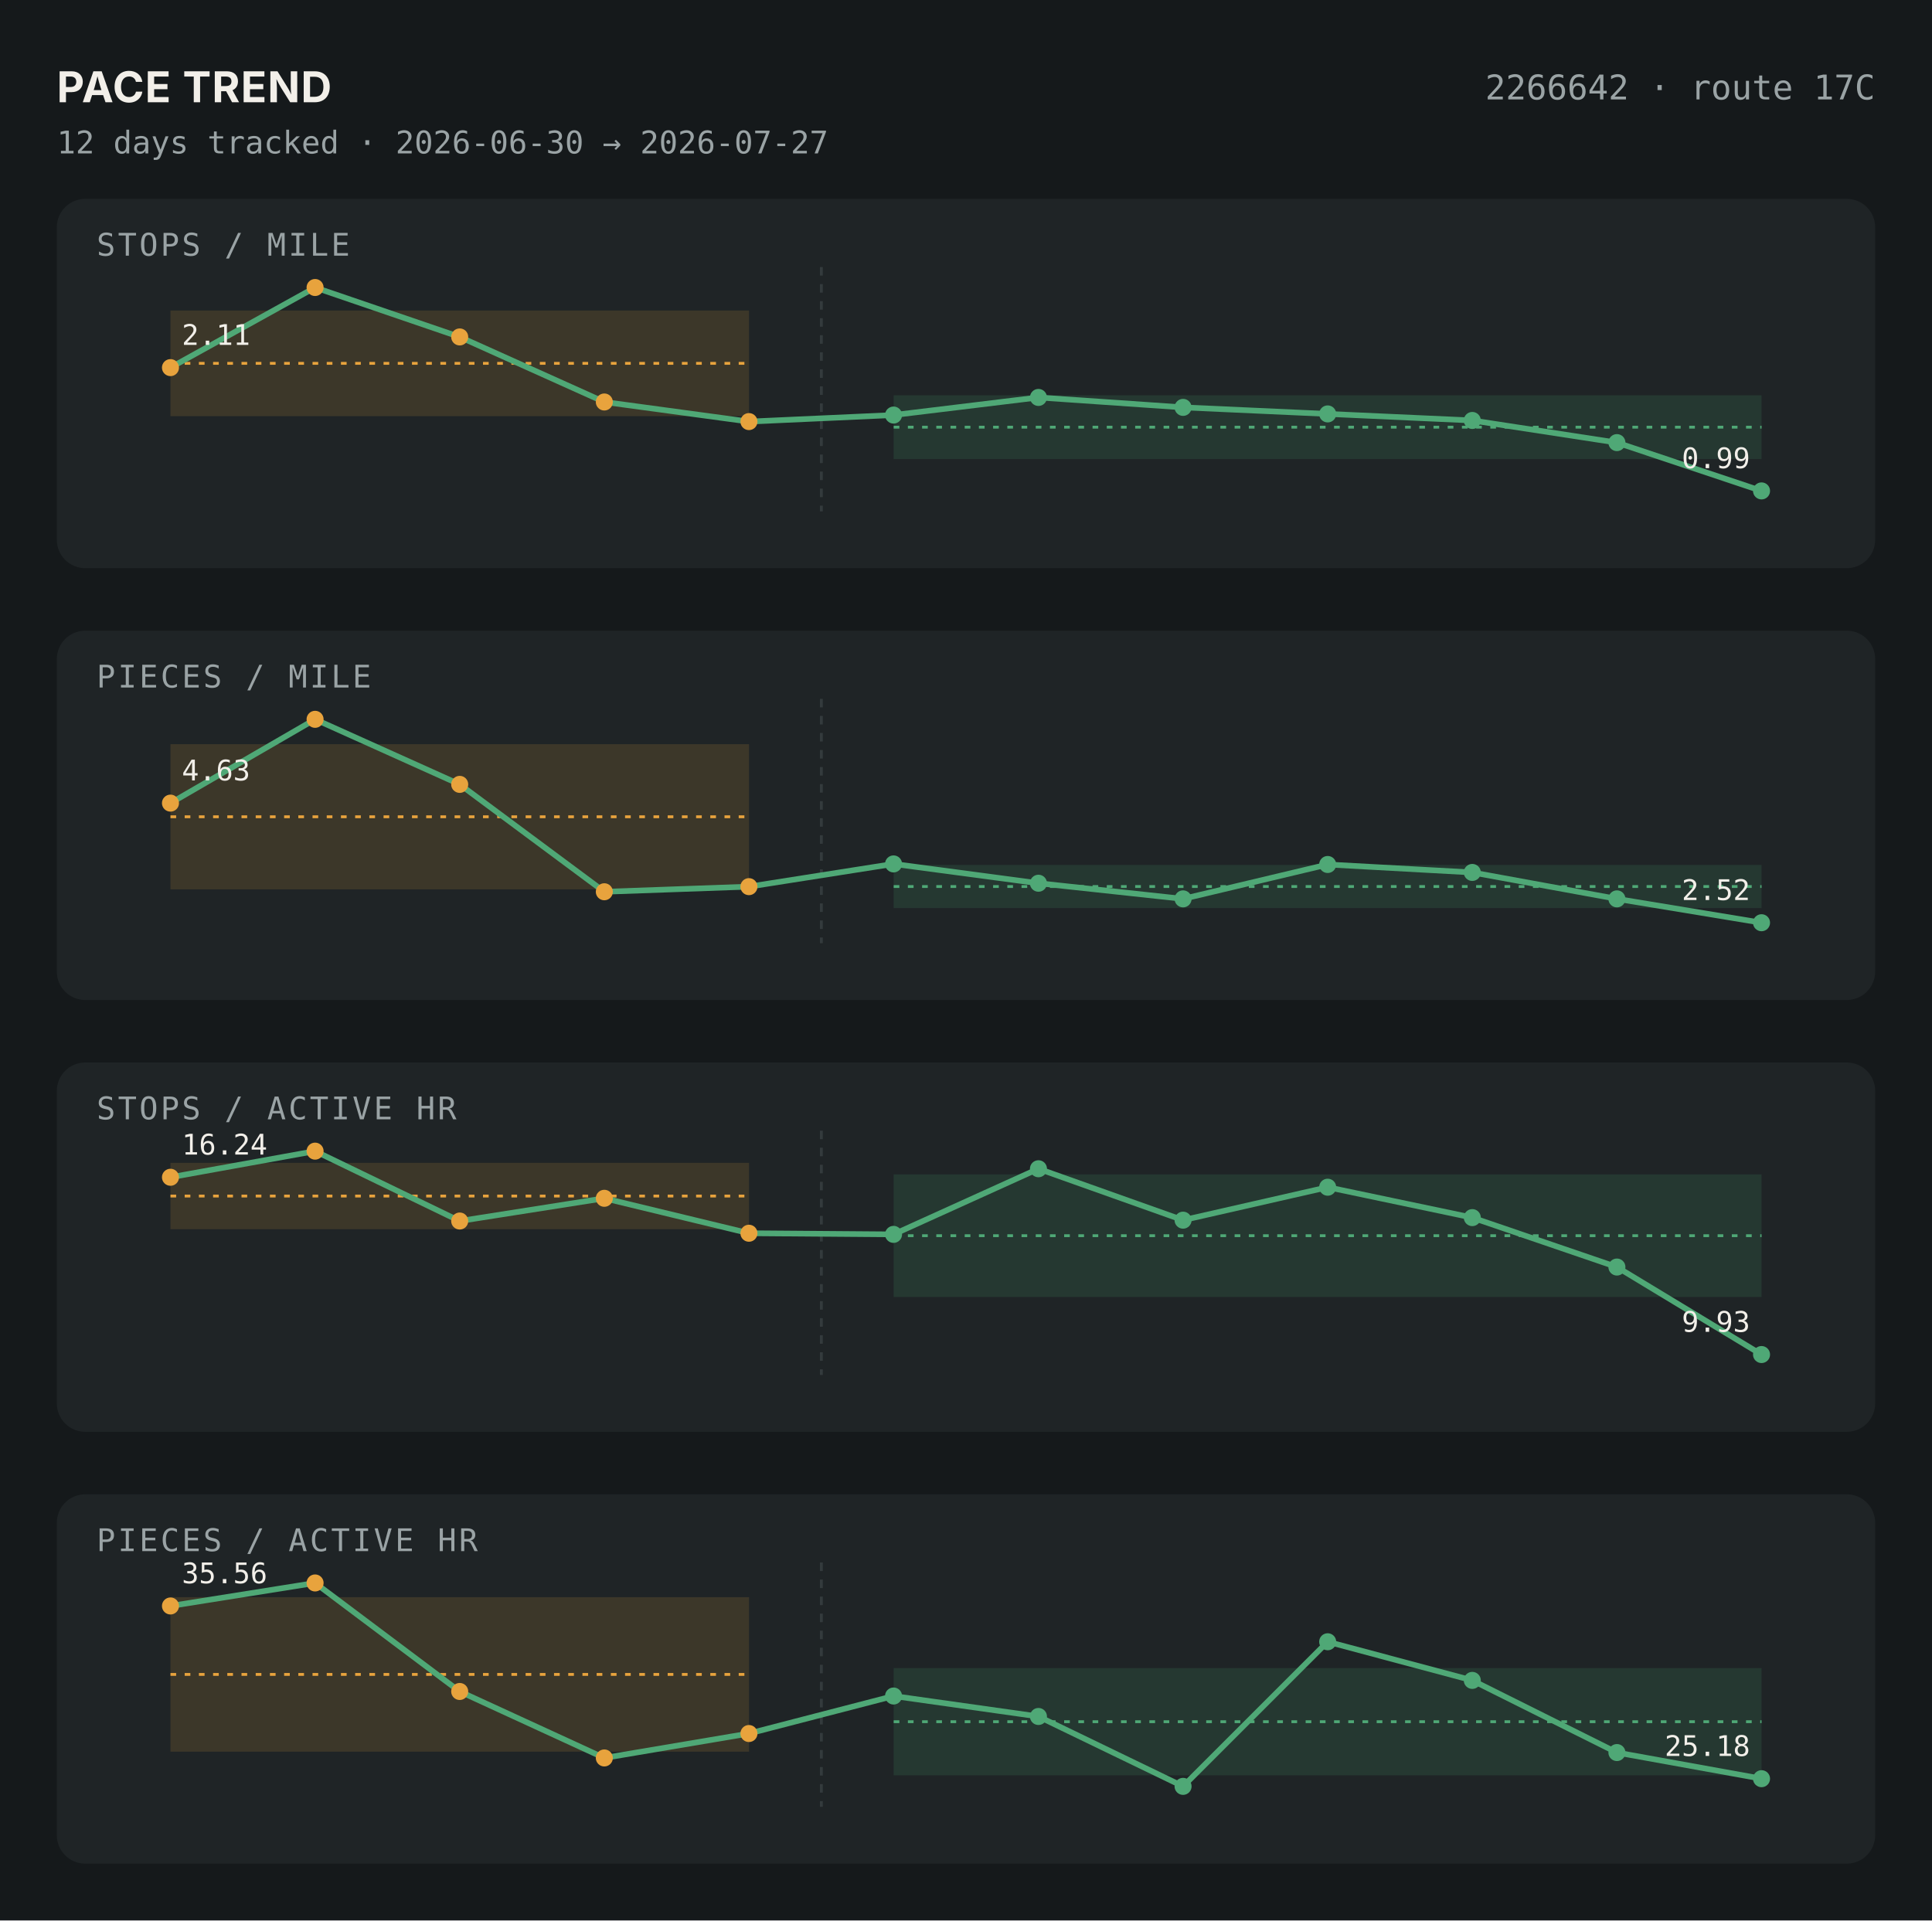
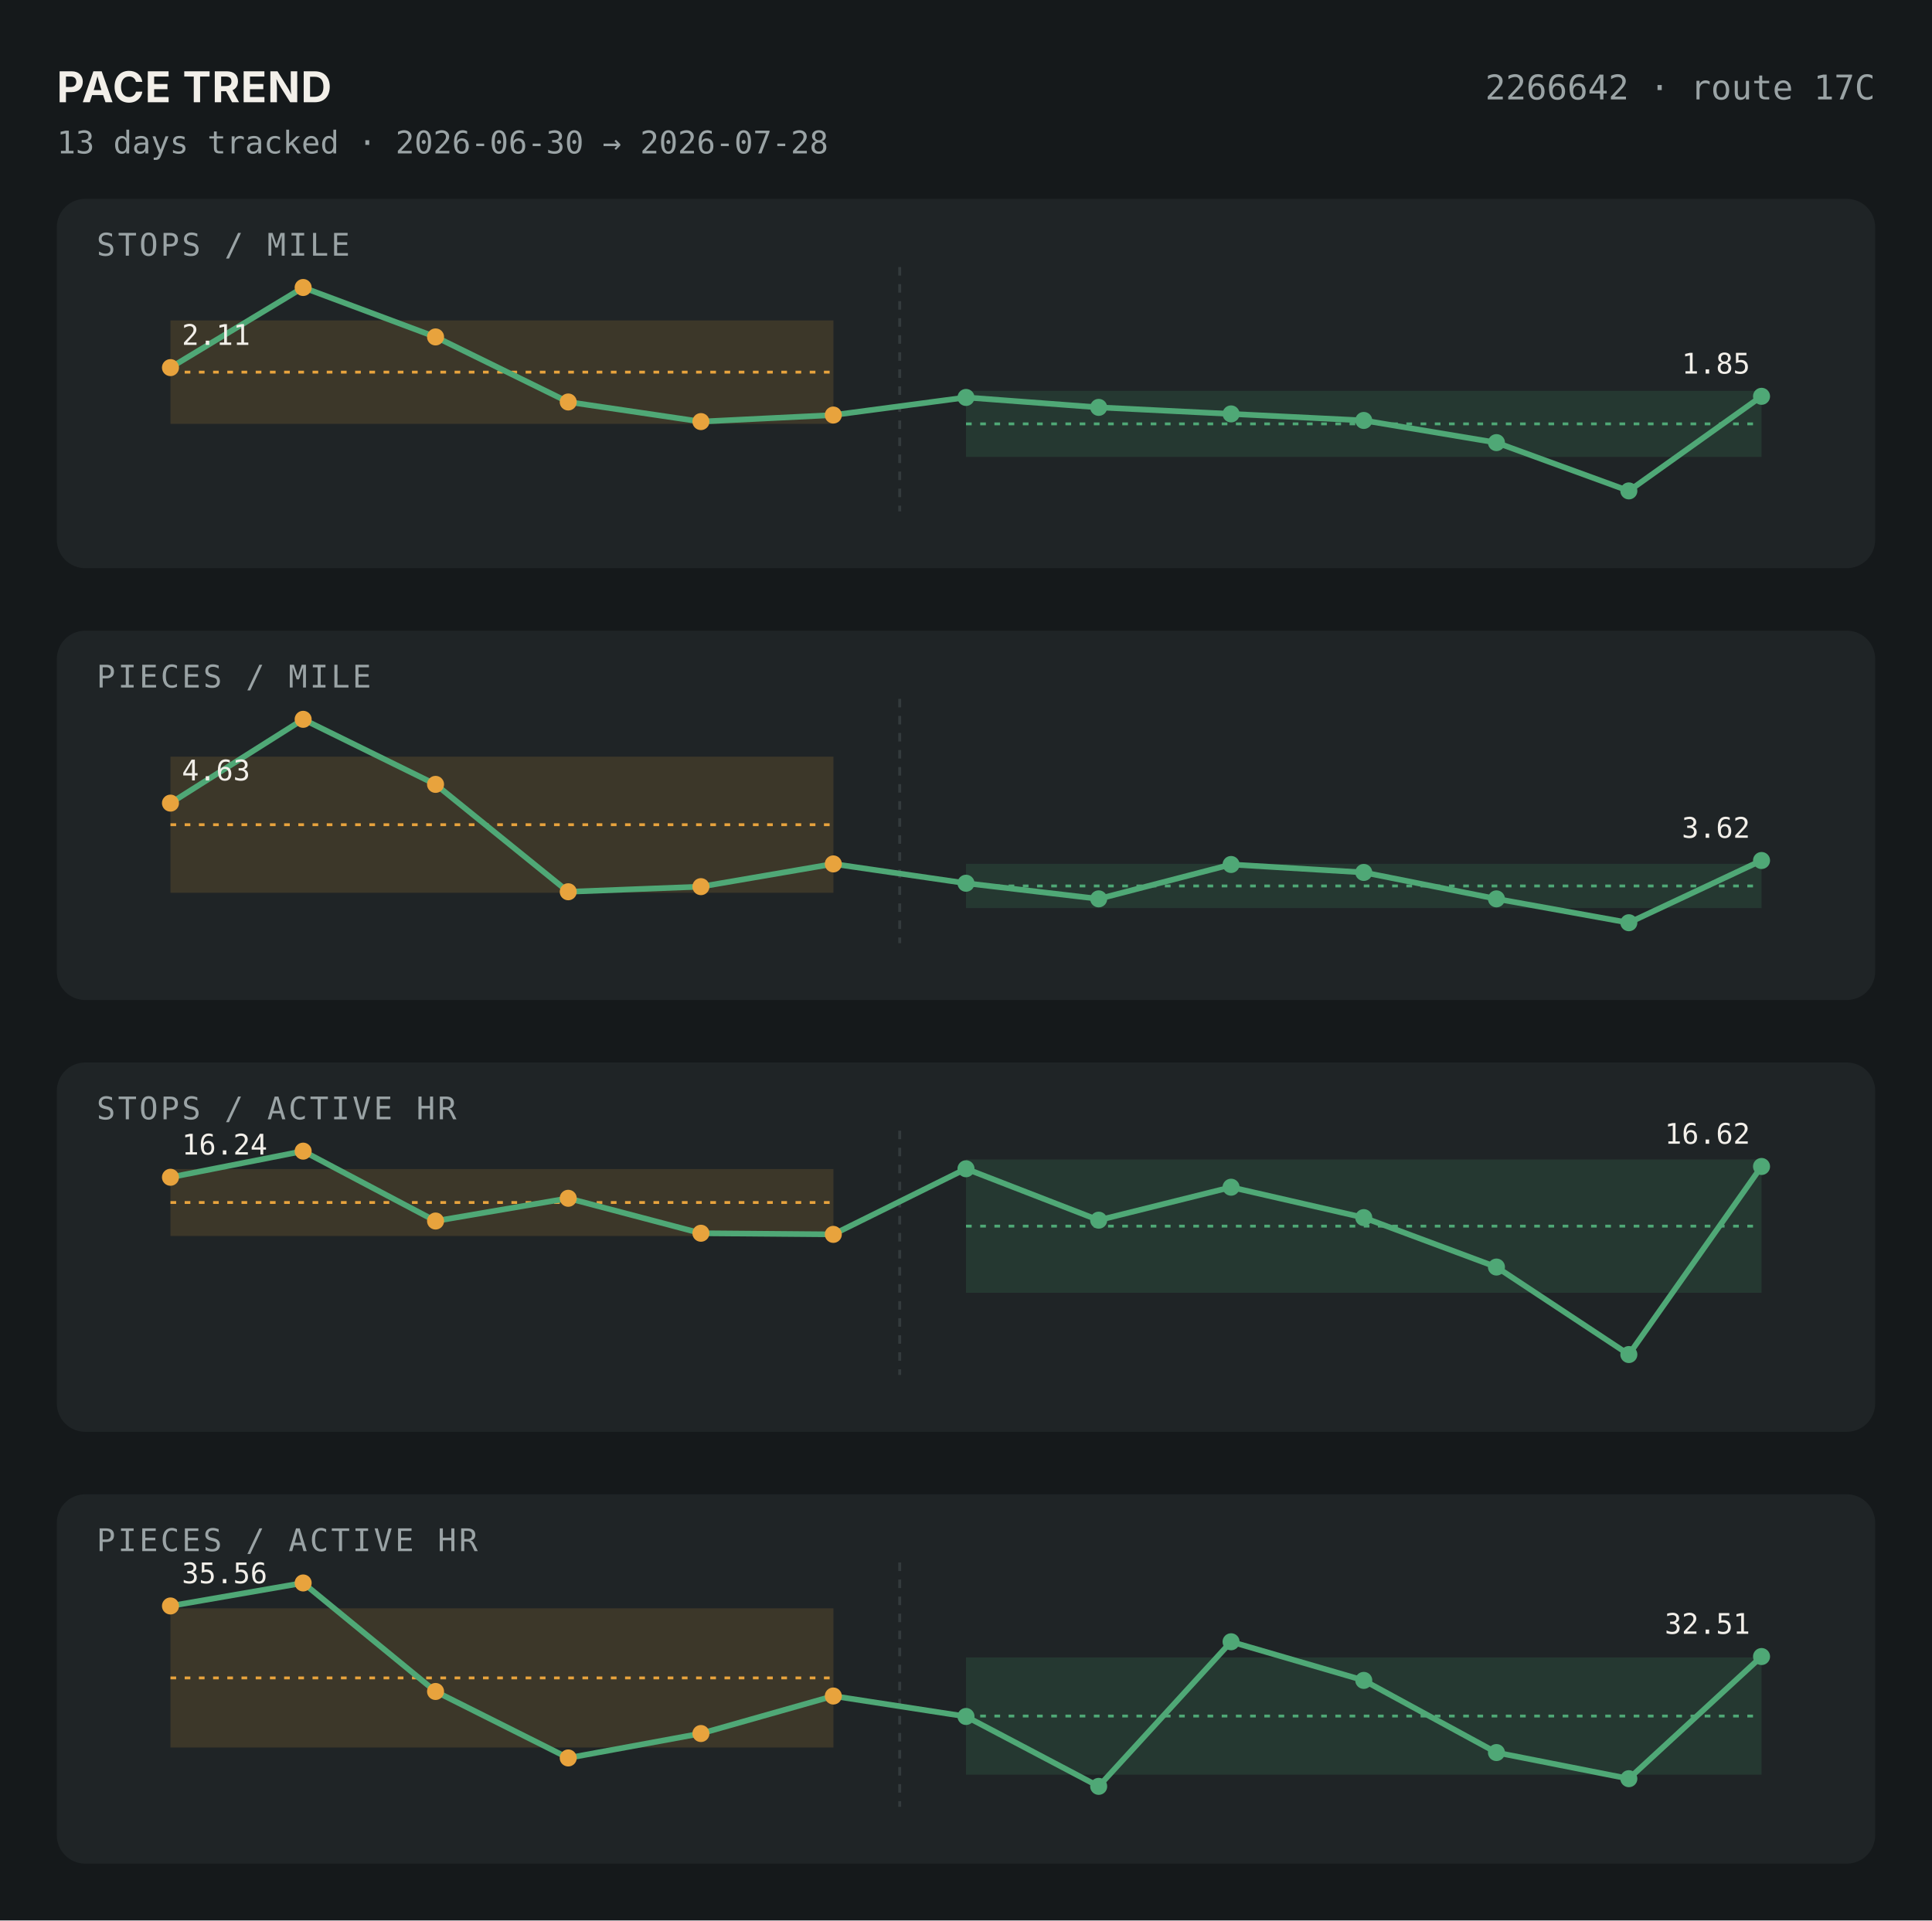
<svg xmlns="http://www.w3.org/2000/svg" viewBox="0 0 680 676" width="680" height="676">
  <rect width="680" height="676" fill="#15191B" />
  <text x="20" y="36" font-family="-apple-system,sans-serif" font-size="15" font-weight="700" letter-spacing="0.02em" fill="#F2EFE9">PACE TREND</text>
  <text x="660" y="35" font-family="'JetBrains Mono','SF Mono',Menlo,Consolas,monospace" font-size="12" fill="#9AA3A5" text-anchor="end">2266642 · route 17C</text>
-   <text x="20" y="54" font-family="'JetBrains Mono','SF Mono',Menlo,Consolas,monospace" font-size="11" fill="#9AA3A5">12 days tracked · 2026-06-30 → 2026-07-27</text>
+   <text x="20" y="54" font-family="'JetBrains Mono','SF Mono',Menlo,Consolas,monospace" font-size="11" fill="#9AA3A5">13 days tracked · 2026-06-30 → 2026-07-28</text>
  <rect x="20" y="70" width="640" height="130" rx="10" fill="#1F2426" />
  <text x="34" y="90" font-family="'JetBrains Mono','SF Mono',Menlo,Consolas,monospace" font-size="11" letter-spacing="0.08em" fill="#9AA3A5">STOPS / MILE</text>
-   <rect x="60" y="109.302" width="203.636" height="37.189" fill="#E8A33D" fill-opacity="0.15" />
-   <line x1="60" y1="127.896" x2="263.636" y2="127.896" stroke="#E8A33D" stroke-dasharray="2,3" />
-   <rect x="314.545" y="139.131" width="305.455" height="22.468" fill="#4FA876" fill-opacity="0.15" />
-   <line x1="314.545" y1="150.365" x2="620" y2="150.365" stroke="#4FA876" stroke-dasharray="2,3" />
-   <line x1="289.091" y1="94" x2="289.091" y2="180" stroke="#343B3D" stroke-dasharray="3,3" />
-   <polyline points="60.0,129.4 110.9,101.2 161.8,118.6 212.7,141.5 263.6,148.4 314.5,146.1 365.5,139.9 416.4,143.4 467.3,145.7 518.2,148.0 569.1,155.8 620.0,172.8" fill="none" stroke="#4FA876" stroke-width="2" />
+   <rect x="60" y="112.788" width="233.333" height="36.414" fill="#E8A33D" fill-opacity="0.15" />
+   <line x1="60" y1="130.995" x2="293.333" y2="130.995" stroke="#E8A33D" stroke-dasharray="2,3" />
+   <rect x="340.0" y="137.581" width="280.0" height="23.243" fill="#4FA876" fill-opacity="0.15" />
+   <line x1="340.0" y1="149.203" x2="620" y2="149.203" stroke="#4FA876" stroke-dasharray="2,3" />
+   <line x1="316.667" y1="94" x2="316.667" y2="180" stroke="#343B3D" stroke-dasharray="3,3" />
+   <polyline points="60.0,129.4 106.7,101.2 153.3,118.6 200.0,141.5 246.7,148.4 293.3,146.1 340.0,139.9 386.7,143.4 433.3,145.7 480.0,148.0 526.7,155.8 573.3,172.8 620.0,139.5" fill="none" stroke="#4FA876" stroke-width="2" />
  <circle cx="60.0" cy="129.4" r="3" fill="#E8A33D" />
-   <circle cx="110.9" cy="101.2" r="3" fill="#E8A33D" />
-   <circle cx="161.8" cy="118.6" r="3" fill="#E8A33D" />
-   <circle cx="212.7" cy="141.5" r="3" fill="#E8A33D" />
-   <circle cx="263.6" cy="148.4" r="3" fill="#E8A33D" />
-   <circle cx="314.5" cy="146.1" r="3" fill="#4FA876" />
-   <circle cx="365.5" cy="139.9" r="3" fill="#4FA876" />
-   <circle cx="416.4" cy="143.4" r="3" fill="#4FA876" />
-   <circle cx="467.3" cy="145.7" r="3" fill="#4FA876" />
-   <circle cx="518.2" cy="148.0" r="3" fill="#4FA876" />
-   <circle cx="569.1" cy="155.8" r="3" fill="#4FA876" />
-   <circle cx="620.0" cy="172.8" r="3" fill="#4FA876" />
+   <circle cx="106.7" cy="101.2" r="3" fill="#E8A33D" />
+   <circle cx="153.3" cy="118.6" r="3" fill="#E8A33D" />
+   <circle cx="200.0" cy="141.5" r="3" fill="#E8A33D" />
+   <circle cx="246.7" cy="148.4" r="3" fill="#E8A33D" />
+   <circle cx="293.3" cy="146.1" r="3" fill="#E8A33D" />
+   <circle cx="340.0" cy="139.9" r="3" fill="#4FA876" />
+   <circle cx="386.7" cy="143.4" r="3" fill="#4FA876" />
+   <circle cx="433.3" cy="145.7" r="3" fill="#4FA876" />
+   <circle cx="480.0" cy="148.0" r="3" fill="#4FA876" />
+   <circle cx="526.7" cy="155.8" r="3" fill="#4FA876" />
+   <circle cx="573.3" cy="172.8" r="3" fill="#4FA876" />
+   <circle cx="620.0" cy="139.5" r="3" fill="#4FA876" />
  <text x="64.0" y="121.4" font-family="'JetBrains Mono','SF Mono',Menlo,Consolas,monospace" font-size="10" fill="#F2EFE9" text-anchor="start">2.11</text>
-   <text x="616.0" y="164.8" font-family="'JetBrains Mono','SF Mono',Menlo,Consolas,monospace" font-size="10" fill="#F2EFE9" text-anchor="end">0.99</text>
+   <text x="616.0" y="131.5" font-family="'JetBrains Mono','SF Mono',Menlo,Consolas,monospace" font-size="10" fill="#F2EFE9" text-anchor="end">1.85</text>
  <rect x="20" y="222" width="640" height="130" rx="10" fill="#1F2426" />
  <text x="34" y="242" font-family="'JetBrains Mono','SF Mono',Menlo,Consolas,monospace" font-size="11" letter-spacing="0.08em" fill="#9AA3A5">PIECES / MILE</text>
-   <rect x="60" y="261.95" width="203.636" height="51.105" fill="#E8A33D" fill-opacity="0.15" />
-   <line x1="60" y1="287.503" x2="263.636" y2="287.503" stroke="#E8A33D" stroke-dasharray="2,3" />
-   <rect x="314.545" y="304.471" width="305.455" height="15.172" fill="#4FA876" fill-opacity="0.15" />
-   <line x1="314.545" y1="312.057" x2="620" y2="312.057" stroke="#4FA876" stroke-dasharray="2,3" />
-   <line x1="289.091" y1="246" x2="289.091" y2="332" stroke="#343B3D" stroke-dasharray="3,3" />
-   <polyline points="60.0,282.7 110.9,253.2 161.8,276.1 212.7,313.9 263.6,312.1 314.5,304.1 365.5,310.9 416.4,316.4 467.3,304.3 518.2,307.1 569.1,316.4 620.0,324.8" fill="none" stroke="#4FA876" stroke-width="2" />
+   <rect x="60" y="266.342" width="233.333" height="47.911" fill="#E8A33D" fill-opacity="0.15" />
+   <line x1="60" y1="290.298" x2="293.333" y2="290.298" stroke="#E8A33D" stroke-dasharray="2,3" />
+   <rect x="340.0" y="304.072" width="280.0" height="15.571" fill="#4FA876" fill-opacity="0.15" />
+   <line x1="340.0" y1="311.857" x2="620" y2="311.857" stroke="#4FA876" stroke-dasharray="2,3" />
+   <line x1="316.667" y1="246" x2="316.667" y2="332" stroke="#343B3D" stroke-dasharray="3,3" />
+   <polyline points="60.0,282.7 106.7,253.2 153.3,276.1 200.0,313.9 246.7,312.1 293.3,304.1 340.0,310.9 386.7,316.4 433.3,304.3 480.0,307.1 526.7,316.4 573.3,324.8 620.0,302.9" fill="none" stroke="#4FA876" stroke-width="2" />
  <circle cx="60.0" cy="282.7" r="3" fill="#E8A33D" />
-   <circle cx="110.9" cy="253.2" r="3" fill="#E8A33D" />
-   <circle cx="161.8" cy="276.1" r="3" fill="#E8A33D" />
-   <circle cx="212.7" cy="313.9" r="3" fill="#E8A33D" />
-   <circle cx="263.6" cy="312.1" r="3" fill="#E8A33D" />
-   <circle cx="314.5" cy="304.1" r="3" fill="#4FA876" />
-   <circle cx="365.5" cy="310.9" r="3" fill="#4FA876" />
-   <circle cx="416.4" cy="316.4" r="3" fill="#4FA876" />
-   <circle cx="467.3" cy="304.3" r="3" fill="#4FA876" />
-   <circle cx="518.2" cy="307.1" r="3" fill="#4FA876" />
-   <circle cx="569.1" cy="316.4" r="3" fill="#4FA876" />
-   <circle cx="620.0" cy="324.8" r="3" fill="#4FA876" />
+   <circle cx="106.7" cy="253.2" r="3" fill="#E8A33D" />
+   <circle cx="153.3" cy="276.1" r="3" fill="#E8A33D" />
+   <circle cx="200.0" cy="313.9" r="3" fill="#E8A33D" />
+   <circle cx="246.7" cy="312.1" r="3" fill="#E8A33D" />
+   <circle cx="293.3" cy="304.1" r="3" fill="#E8A33D" />
+   <circle cx="340.0" cy="310.9" r="3" fill="#4FA876" />
+   <circle cx="386.7" cy="316.4" r="3" fill="#4FA876" />
+   <circle cx="433.3" cy="304.3" r="3" fill="#4FA876" />
+   <circle cx="480.0" cy="307.1" r="3" fill="#4FA876" />
+   <circle cx="526.7" cy="316.4" r="3" fill="#4FA876" />
+   <circle cx="573.3" cy="324.8" r="3" fill="#4FA876" />
+   <circle cx="620.0" cy="302.9" r="3" fill="#4FA876" />
  <text x="64.0" y="274.7" font-family="'JetBrains Mono','SF Mono',Menlo,Consolas,monospace" font-size="10" fill="#F2EFE9" text-anchor="start">4.63</text>
-   <text x="616.0" y="316.8" font-family="'JetBrains Mono','SF Mono',Menlo,Consolas,monospace" font-size="10" fill="#F2EFE9" text-anchor="end">2.52</text>
+   <text x="616.0" y="294.9" font-family="'JetBrains Mono','SF Mono',Menlo,Consolas,monospace" font-size="10" fill="#F2EFE9" text-anchor="end">3.62</text>
  <rect x="20" y="374" width="640" height="130" rx="10" fill="#1F2426" />
  <text x="34" y="394" font-family="'JetBrains Mono','SF Mono',Menlo,Consolas,monospace" font-size="11" letter-spacing="0.08em" fill="#9AA3A5">STOPS / ACTIVE HR</text>
-   <rect x="60" y="409.324" width="203.636" height="23.361" fill="#E8A33D" fill-opacity="0.15" />
-   <line x1="60" y1="421.005" x2="263.636" y2="421.005" stroke="#E8A33D" stroke-dasharray="2,3" />
-   <rect x="314.545" y="413.383" width="305.455" height="43.158" fill="#4FA876" fill-opacity="0.15" />
-   <line x1="314.545" y1="434.962" x2="620" y2="434.962" stroke="#4FA876" stroke-dasharray="2,3" />
-   <line x1="289.091" y1="398" x2="289.091" y2="484" stroke="#343B3D" stroke-dasharray="3,3" />
-   <polyline points="60.0,414.4 110.9,405.2 161.8,429.8 212.7,421.8 263.6,434.1 314.5,434.5 365.5,411.4 416.4,429.5 467.3,417.9 518.2,428.6 569.1,446.0 620.0,476.8" fill="none" stroke="#4FA876" stroke-width="2" />
+   <rect x="60" y="411.502" width="233.333" height="23.559" fill="#E8A33D" fill-opacity="0.15" />
+   <line x1="60" y1="423.281" x2="293.333" y2="423.281" stroke="#E8A33D" stroke-dasharray="2,3" />
+   <rect x="340.0" y="408.136" width="280.0" height="46.92" fill="#4FA876" fill-opacity="0.15" />
+   <line x1="340.0" y1="431.596" x2="620" y2="431.596" stroke="#4FA876" stroke-dasharray="2,3" />
+   <line x1="316.667" y1="398" x2="316.667" y2="484" stroke="#343B3D" stroke-dasharray="3,3" />
+   <polyline points="60.0,414.4 106.7,405.2 153.3,429.8 200.0,421.8 246.7,434.1 293.3,434.5 340.0,411.4 386.7,429.5 433.3,417.9 480.0,428.6 526.7,446.0 573.3,476.8 620.0,410.6" fill="none" stroke="#4FA876" stroke-width="2" />
  <circle cx="60.0" cy="414.4" r="3" fill="#E8A33D" />
-   <circle cx="110.9" cy="405.2" r="3" fill="#E8A33D" />
-   <circle cx="161.8" cy="429.8" r="3" fill="#E8A33D" />
-   <circle cx="212.7" cy="421.8" r="3" fill="#E8A33D" />
-   <circle cx="263.6" cy="434.1" r="3" fill="#E8A33D" />
-   <circle cx="314.5" cy="434.5" r="3" fill="#4FA876" />
-   <circle cx="365.5" cy="411.4" r="3" fill="#4FA876" />
-   <circle cx="416.4" cy="429.5" r="3" fill="#4FA876" />
-   <circle cx="467.3" cy="417.9" r="3" fill="#4FA876" />
-   <circle cx="518.2" cy="428.6" r="3" fill="#4FA876" />
-   <circle cx="569.1" cy="446.0" r="3" fill="#4FA876" />
-   <circle cx="620.0" cy="476.8" r="3" fill="#4FA876" />
+   <circle cx="106.7" cy="405.2" r="3" fill="#E8A33D" />
+   <circle cx="153.3" cy="429.8" r="3" fill="#E8A33D" />
+   <circle cx="200.0" cy="421.8" r="3" fill="#E8A33D" />
+   <circle cx="246.7" cy="434.1" r="3" fill="#E8A33D" />
+   <circle cx="293.3" cy="434.5" r="3" fill="#E8A33D" />
+   <circle cx="340.0" cy="411.4" r="3" fill="#4FA876" />
+   <circle cx="386.7" cy="429.5" r="3" fill="#4FA876" />
+   <circle cx="433.3" cy="417.9" r="3" fill="#4FA876" />
+   <circle cx="480.0" cy="428.6" r="3" fill="#4FA876" />
+   <circle cx="526.7" cy="446.0" r="3" fill="#4FA876" />
+   <circle cx="573.3" cy="476.8" r="3" fill="#4FA876" />
+   <circle cx="620.0" cy="410.6" r="3" fill="#4FA876" />
  <text x="64.0" y="406.4" font-family="'JetBrains Mono','SF Mono',Menlo,Consolas,monospace" font-size="10" fill="#F2EFE9" text-anchor="start">16.24</text>
-   <text x="616.0" y="468.8" font-family="'JetBrains Mono','SF Mono',Menlo,Consolas,monospace" font-size="10" fill="#F2EFE9" text-anchor="end">9.93</text>
+   <text x="616.0" y="402.6" font-family="'JetBrains Mono','SF Mono',Menlo,Consolas,monospace" font-size="10" fill="#F2EFE9" text-anchor="end">16.62</text>
  <rect x="20" y="526" width="640" height="130" rx="10" fill="#1F2426" />
  <text x="34" y="546" font-family="'JetBrains Mono','SF Mono',Menlo,Consolas,monospace" font-size="11" letter-spacing="0.08em" fill="#9AA3A5">PIECES / ACTIVE HR</text>
-   <rect x="60" y="562.206" width="203.636" height="54.38" fill="#E8A33D" fill-opacity="0.15" />
-   <line x1="60" y1="589.396" x2="263.636" y2="589.396" stroke="#E8A33D" stroke-dasharray="2,3" />
-   <rect x="314.545" y="587.169" width="305.455" height="37.738" fill="#4FA876" fill-opacity="0.15" />
-   <line x1="314.545" y1="606.038" x2="620" y2="606.038" stroke="#4FA876" stroke-dasharray="2,3" />
-   <line x1="289.091" y1="550" x2="289.091" y2="636" stroke="#343B3D" stroke-dasharray="3,3" />
-   <polyline points="60.0,565.3 110.9,557.2 161.8,595.4 212.7,618.8 263.6,610.2 314.5,597.0 365.5,604.2 416.4,628.8 467.3,577.9 518.2,591.5 569.1,616.9 620.0,626.1" fill="none" stroke="#4FA876" stroke-width="2" />
+   <rect x="60" y="566.132" width="233.333" height="48.989" fill="#E8A33D" fill-opacity="0.15" />
+   <line x1="60" y1="590.627" x2="293.333" y2="590.627" stroke="#E8A33D" stroke-dasharray="2,3" />
+   <rect x="340.0" y="583.419" width="280.0" height="41.254" fill="#4FA876" fill-opacity="0.15" />
+   <line x1="340.0" y1="604.046" x2="620" y2="604.046" stroke="#4FA876" stroke-dasharray="2,3" />
+   <line x1="316.667" y1="550" x2="316.667" y2="636" stroke="#343B3D" stroke-dasharray="3,3" />
+   <polyline points="60.0,565.3 106.7,557.2 153.3,595.4 200.0,618.8 246.7,610.2 293.3,597.0 340.0,604.2 386.7,628.8 433.3,577.9 480.0,591.5 526.7,616.9 573.3,626.1 620.0,583.1" fill="none" stroke="#4FA876" stroke-width="2" />
  <circle cx="60.0" cy="565.3" r="3" fill="#E8A33D" />
-   <circle cx="110.9" cy="557.2" r="3" fill="#E8A33D" />
-   <circle cx="161.8" cy="595.4" r="3" fill="#E8A33D" />
-   <circle cx="212.7" cy="618.8" r="3" fill="#E8A33D" />
-   <circle cx="263.6" cy="610.2" r="3" fill="#E8A33D" />
-   <circle cx="314.5" cy="597.0" r="3" fill="#4FA876" />
-   <circle cx="365.5" cy="604.2" r="3" fill="#4FA876" />
-   <circle cx="416.4" cy="628.8" r="3" fill="#4FA876" />
-   <circle cx="467.3" cy="577.9" r="3" fill="#4FA876" />
-   <circle cx="518.2" cy="591.5" r="3" fill="#4FA876" />
-   <circle cx="569.1" cy="616.9" r="3" fill="#4FA876" />
-   <circle cx="620.0" cy="626.1" r="3" fill="#4FA876" />
+   <circle cx="106.7" cy="557.2" r="3" fill="#E8A33D" />
+   <circle cx="153.3" cy="595.4" r="3" fill="#E8A33D" />
+   <circle cx="200.0" cy="618.8" r="3" fill="#E8A33D" />
+   <circle cx="246.7" cy="610.2" r="3" fill="#E8A33D" />
+   <circle cx="293.3" cy="597.0" r="3" fill="#E8A33D" />
+   <circle cx="340.0" cy="604.2" r="3" fill="#4FA876" />
+   <circle cx="386.7" cy="628.8" r="3" fill="#4FA876" />
+   <circle cx="433.3" cy="577.9" r="3" fill="#4FA876" />
+   <circle cx="480.0" cy="591.5" r="3" fill="#4FA876" />
+   <circle cx="526.7" cy="616.9" r="3" fill="#4FA876" />
+   <circle cx="573.3" cy="626.1" r="3" fill="#4FA876" />
+   <circle cx="620.0" cy="583.1" r="3" fill="#4FA876" />
  <text x="64.0" y="557.3" font-family="'JetBrains Mono','SF Mono',Menlo,Consolas,monospace" font-size="10" fill="#F2EFE9" text-anchor="start">35.56</text>
-   <text x="616.0" y="618.1" font-family="'JetBrains Mono','SF Mono',Menlo,Consolas,monospace" font-size="10" fill="#F2EFE9" text-anchor="end">25.18</text>
+   <text x="616.0" y="575.1" font-family="'JetBrains Mono','SF Mono',Menlo,Consolas,monospace" font-size="10" fill="#F2EFE9" text-anchor="end">32.51</text>
</svg>
